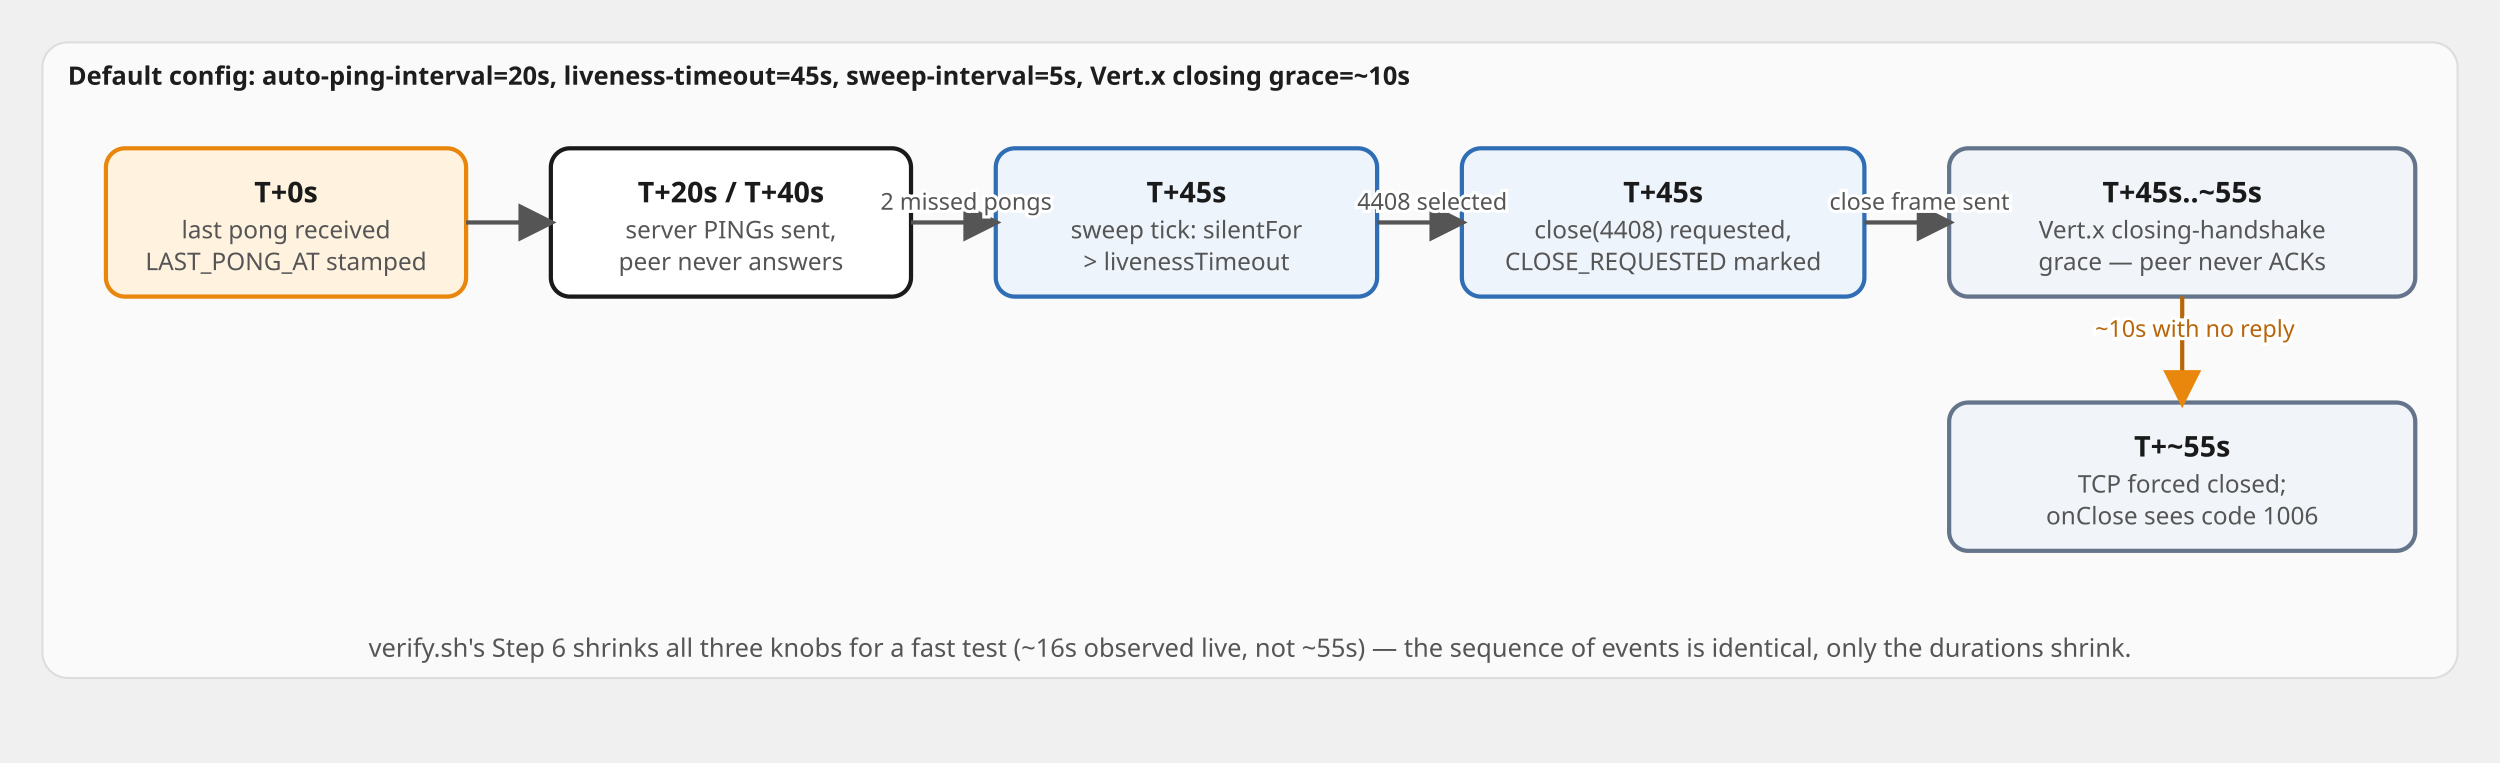
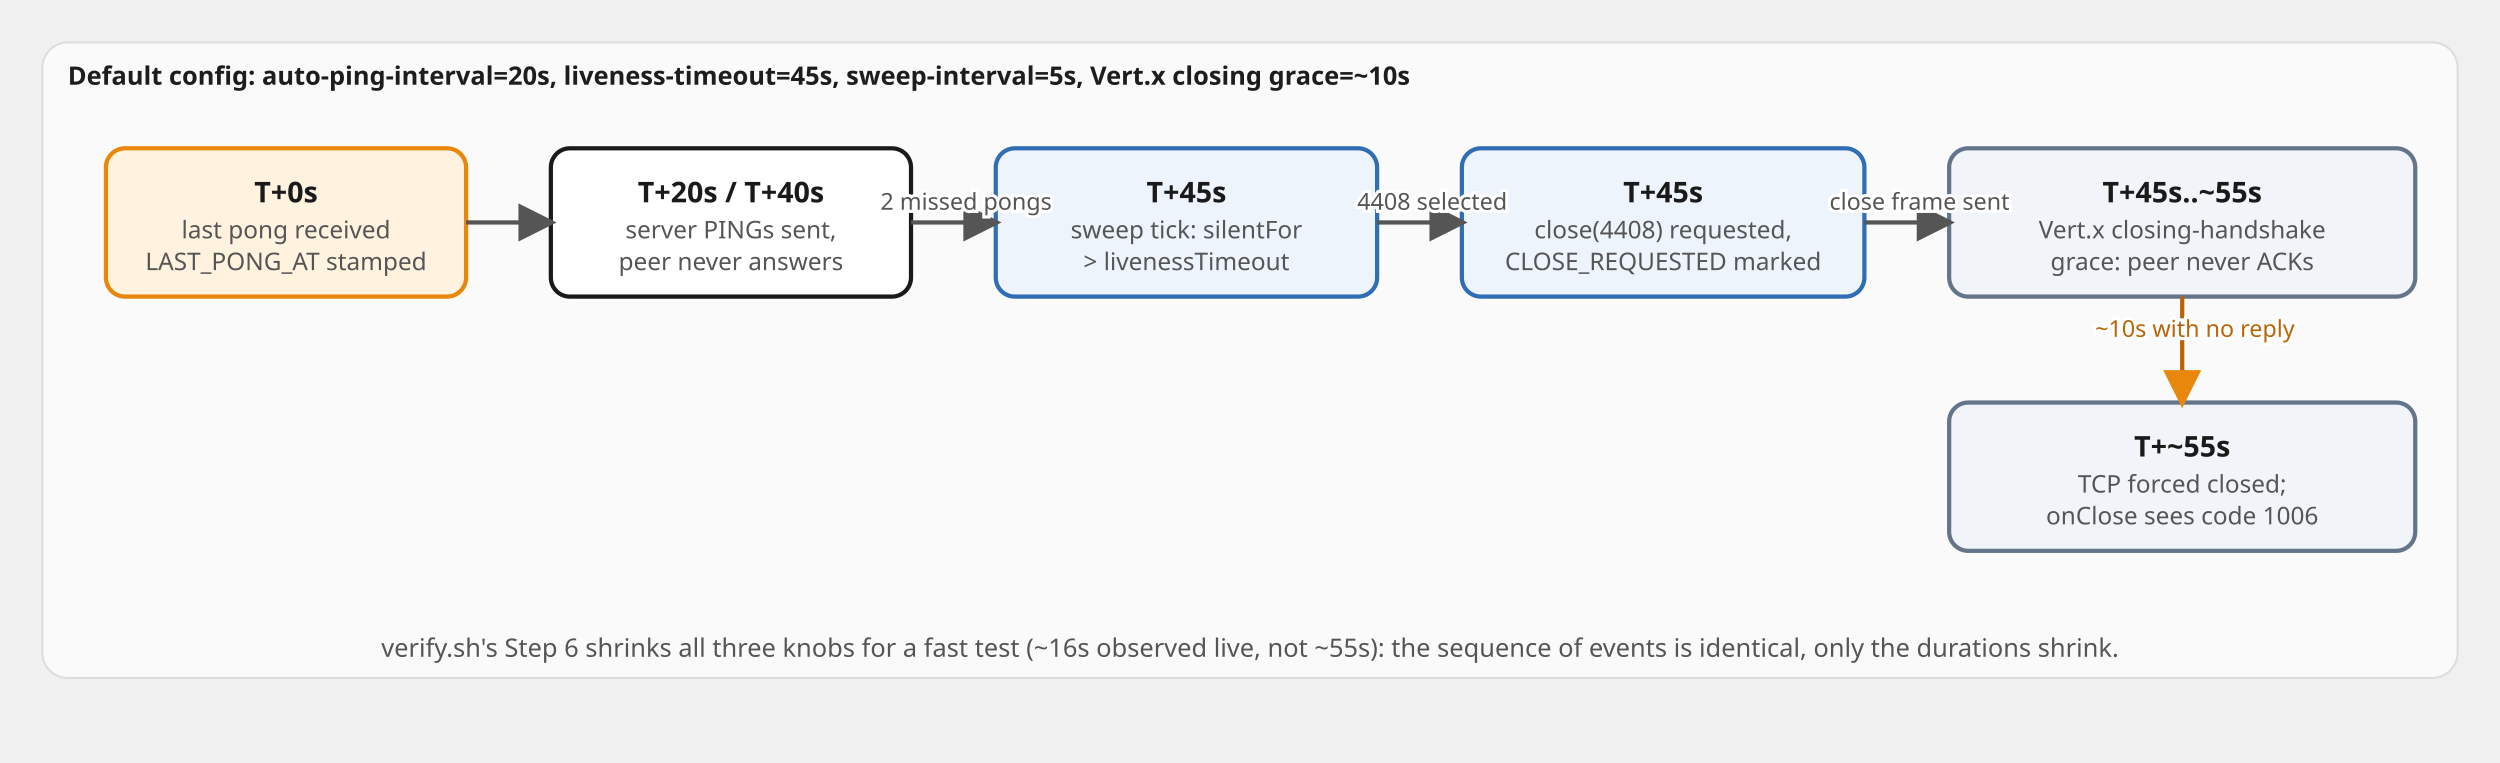
<svg xmlns="http://www.w3.org/2000/svg" viewBox="0 0 1180 360" font-family="'Red Hat Text', system-ui, sans-serif" role="img">
  <defs>
    <marker id="a" viewBox="0 0 10 10" refX="8.5" refY="5" markerWidth="9" markerHeight="9" orient="auto-start-reverse">
      <path d="M0,0 L10,5 L0,10 z" fill="#555" />
    </marker>
    <marker id="am" viewBox="0 0 10 10" refX="8.5" refY="5" markerWidth="9" markerHeight="9" orient="auto-start-reverse">
      <path d="M0,0 L10,5 L0,10 z" fill="#e8870c" />
    </marker>
  </defs>
  <rect x="20" y="20" width="1140" height="300" rx="12" fill="#fafafa" stroke="#ddd" />
  <text x="32" y="40" font-size="12" font-weight="700" fill="#1d1d1d">Default config: auto-ping-interval=20s, liveness-timeout=45s, sweep-interval=5s, Vert.x closing grace=~10s</text>
  <rect x="50" y="70" width="170" height="70" rx="9" fill="#fff3e0" stroke="#e8870c" stroke-width="2" />
  <text x="135.0" y="95.5" font-size="13.5" font-weight="700" fill="#1a1a1a" text-anchor="middle">T+0s</text>
  <text x="135.0" y="112.5" font-size="11.5" fill="#555555" text-anchor="middle">last pong received</text>
  <text x="135.0" y="127.5" font-size="11.5" fill="#555555" text-anchor="middle">LAST_PONG_AT stamped</text>
  <rect x="260" y="70" width="170" height="70" rx="9" fill="#ffffff" stroke="#1a1a1a" stroke-width="2" />
  <text x="345.0" y="95.5" font-size="13.5" font-weight="700" fill="#1a1a1a" text-anchor="middle">T+20s / T+40s</text>
  <text x="345.0" y="112.5" font-size="11.5" fill="#555555" text-anchor="middle">server PINGs sent,</text>
  <text x="345.0" y="127.5" font-size="11.5" fill="#555555" text-anchor="middle">peer never answers</text>
  <rect x="470" y="70" width="180" height="70" rx="9" fill="#eef4fb" stroke="#2f6db5" stroke-width="2" />
  <text x="560.0" y="95.5" font-size="13.5" font-weight="700" fill="#1a1a1a" text-anchor="middle">T+45s</text>
  <text x="560.0" y="112.5" font-size="11.5" fill="#555555" text-anchor="middle">sweep tick: silentFor</text>
  <text x="560.0" y="127.5" font-size="11.5" fill="#555555" text-anchor="middle">&gt; livenessTimeout</text>
  <rect x="690" y="70" width="190" height="70" rx="9" fill="#eef4fb" stroke="#2f6db5" stroke-width="2" />
  <text x="785.0" y="95.5" font-size="13.5" font-weight="700" fill="#1a1a1a" text-anchor="middle">T+45s</text>
  <text x="785.0" y="112.5" font-size="11.5" fill="#555555" text-anchor="middle">close(4408) requested,</text>
  <text x="785.0" y="127.5" font-size="11.5" fill="#555555" text-anchor="middle">CLOSE_REQUESTED marked</text>
  <rect x="920" y="70" width="220" height="70" rx="9" fill="#f1f5f9" stroke="#64748b" stroke-width="2" />
  <text x="1030.0" y="95.5" font-size="13.5" font-weight="700" fill="#1a1a1a" text-anchor="middle">T+45s..~55s</text>
  <text x="1030.0" y="112.5" font-size="11.5" fill="#555555" text-anchor="middle">Vert.x closing-handshake</text>
-   <text x="1030.0" y="127.5" font-size="11.5" fill="#555555" text-anchor="middle">grace — peer never ACKs</text>
+   <text x="1030.0" y="127.5" font-size="11.5" fill="#555555" text-anchor="middle">grace: peer never ACKs</text>
  <rect x="920" y="190" width="220" height="70" rx="9" fill="#f1f5f9" stroke="#64748b" stroke-width="2" />
  <text x="1030.0" y="215.5" font-size="13.5" font-weight="700" fill="#1a1a1a" text-anchor="middle">T+~55s</text>
  <text x="1030.0" y="232.5" font-size="11.5" fill="#555555" text-anchor="middle">TCP forced closed;</text>
  <text x="1030.0" y="247.5" font-size="11.5" fill="#555555" text-anchor="middle">onClose sees code 1006</text>
  <path d="M220,105 L260,105" fill="none" stroke="#555" stroke-width="2" marker-end="url(#a)" />
  <path d="M430,105 L470,105" fill="none" stroke="#555" stroke-width="2" marker-end="url(#a)" />
  <text x="456.0" y="99.0" font-size="11" fill="#ffffff" stroke="#ffffff" stroke-width="3" paint-order="stroke" text-anchor="middle">2 missed pongs</text>
  <text x="456.0" y="99.0" font-size="11" fill="#555" text-anchor="middle">2 missed pongs</text>
  <path d="M650,105 L690,105" fill="none" stroke="#555" stroke-width="2" marker-end="url(#a)" />
  <text x="676.0" y="99.0" font-size="11" fill="#ffffff" stroke="#ffffff" stroke-width="3" paint-order="stroke" text-anchor="middle">4408 selected</text>
  <text x="676.0" y="99.0" font-size="11" fill="#555" text-anchor="middle">4408 selected</text>
  <path d="M880,105 L920,105" fill="none" stroke="#555" stroke-width="2" marker-end="url(#a)" />
  <text x="906.0" y="99.0" font-size="11" fill="#ffffff" stroke="#ffffff" stroke-width="3" paint-order="stroke" text-anchor="middle">close frame sent</text>
  <text x="906.0" y="99.0" font-size="11" fill="#555" text-anchor="middle">close frame sent</text>
  <path d="M1030,140 L1030,190" fill="none" stroke="#b8650a" stroke-width="2" marker-end="url(#am)" />
  <text x="1036.0" y="159.0" font-size="11" fill="#ffffff" stroke="#ffffff" stroke-width="3" paint-order="stroke" text-anchor="middle">~10s with no reply</text>
  <text x="1036.0" y="159.0" font-size="11" fill="#b8650a" text-anchor="middle">~10s with no reply</text>
-   <text x="590" y="310" font-size="12" fill="#555555" text-anchor="middle">verify.sh's Step 6 shrinks all three knobs for a fast test (~16s observed live, not ~55s) — the sequence of events is identical, only the durations shrink.</text>
+   <text x="590" y="310" font-size="12" fill="#555555" text-anchor="middle">verify.sh's Step 6 shrinks all three knobs for a fast test (~16s observed live, not ~55s): the sequence of events is identical, only the durations shrink.</text>
</svg>
